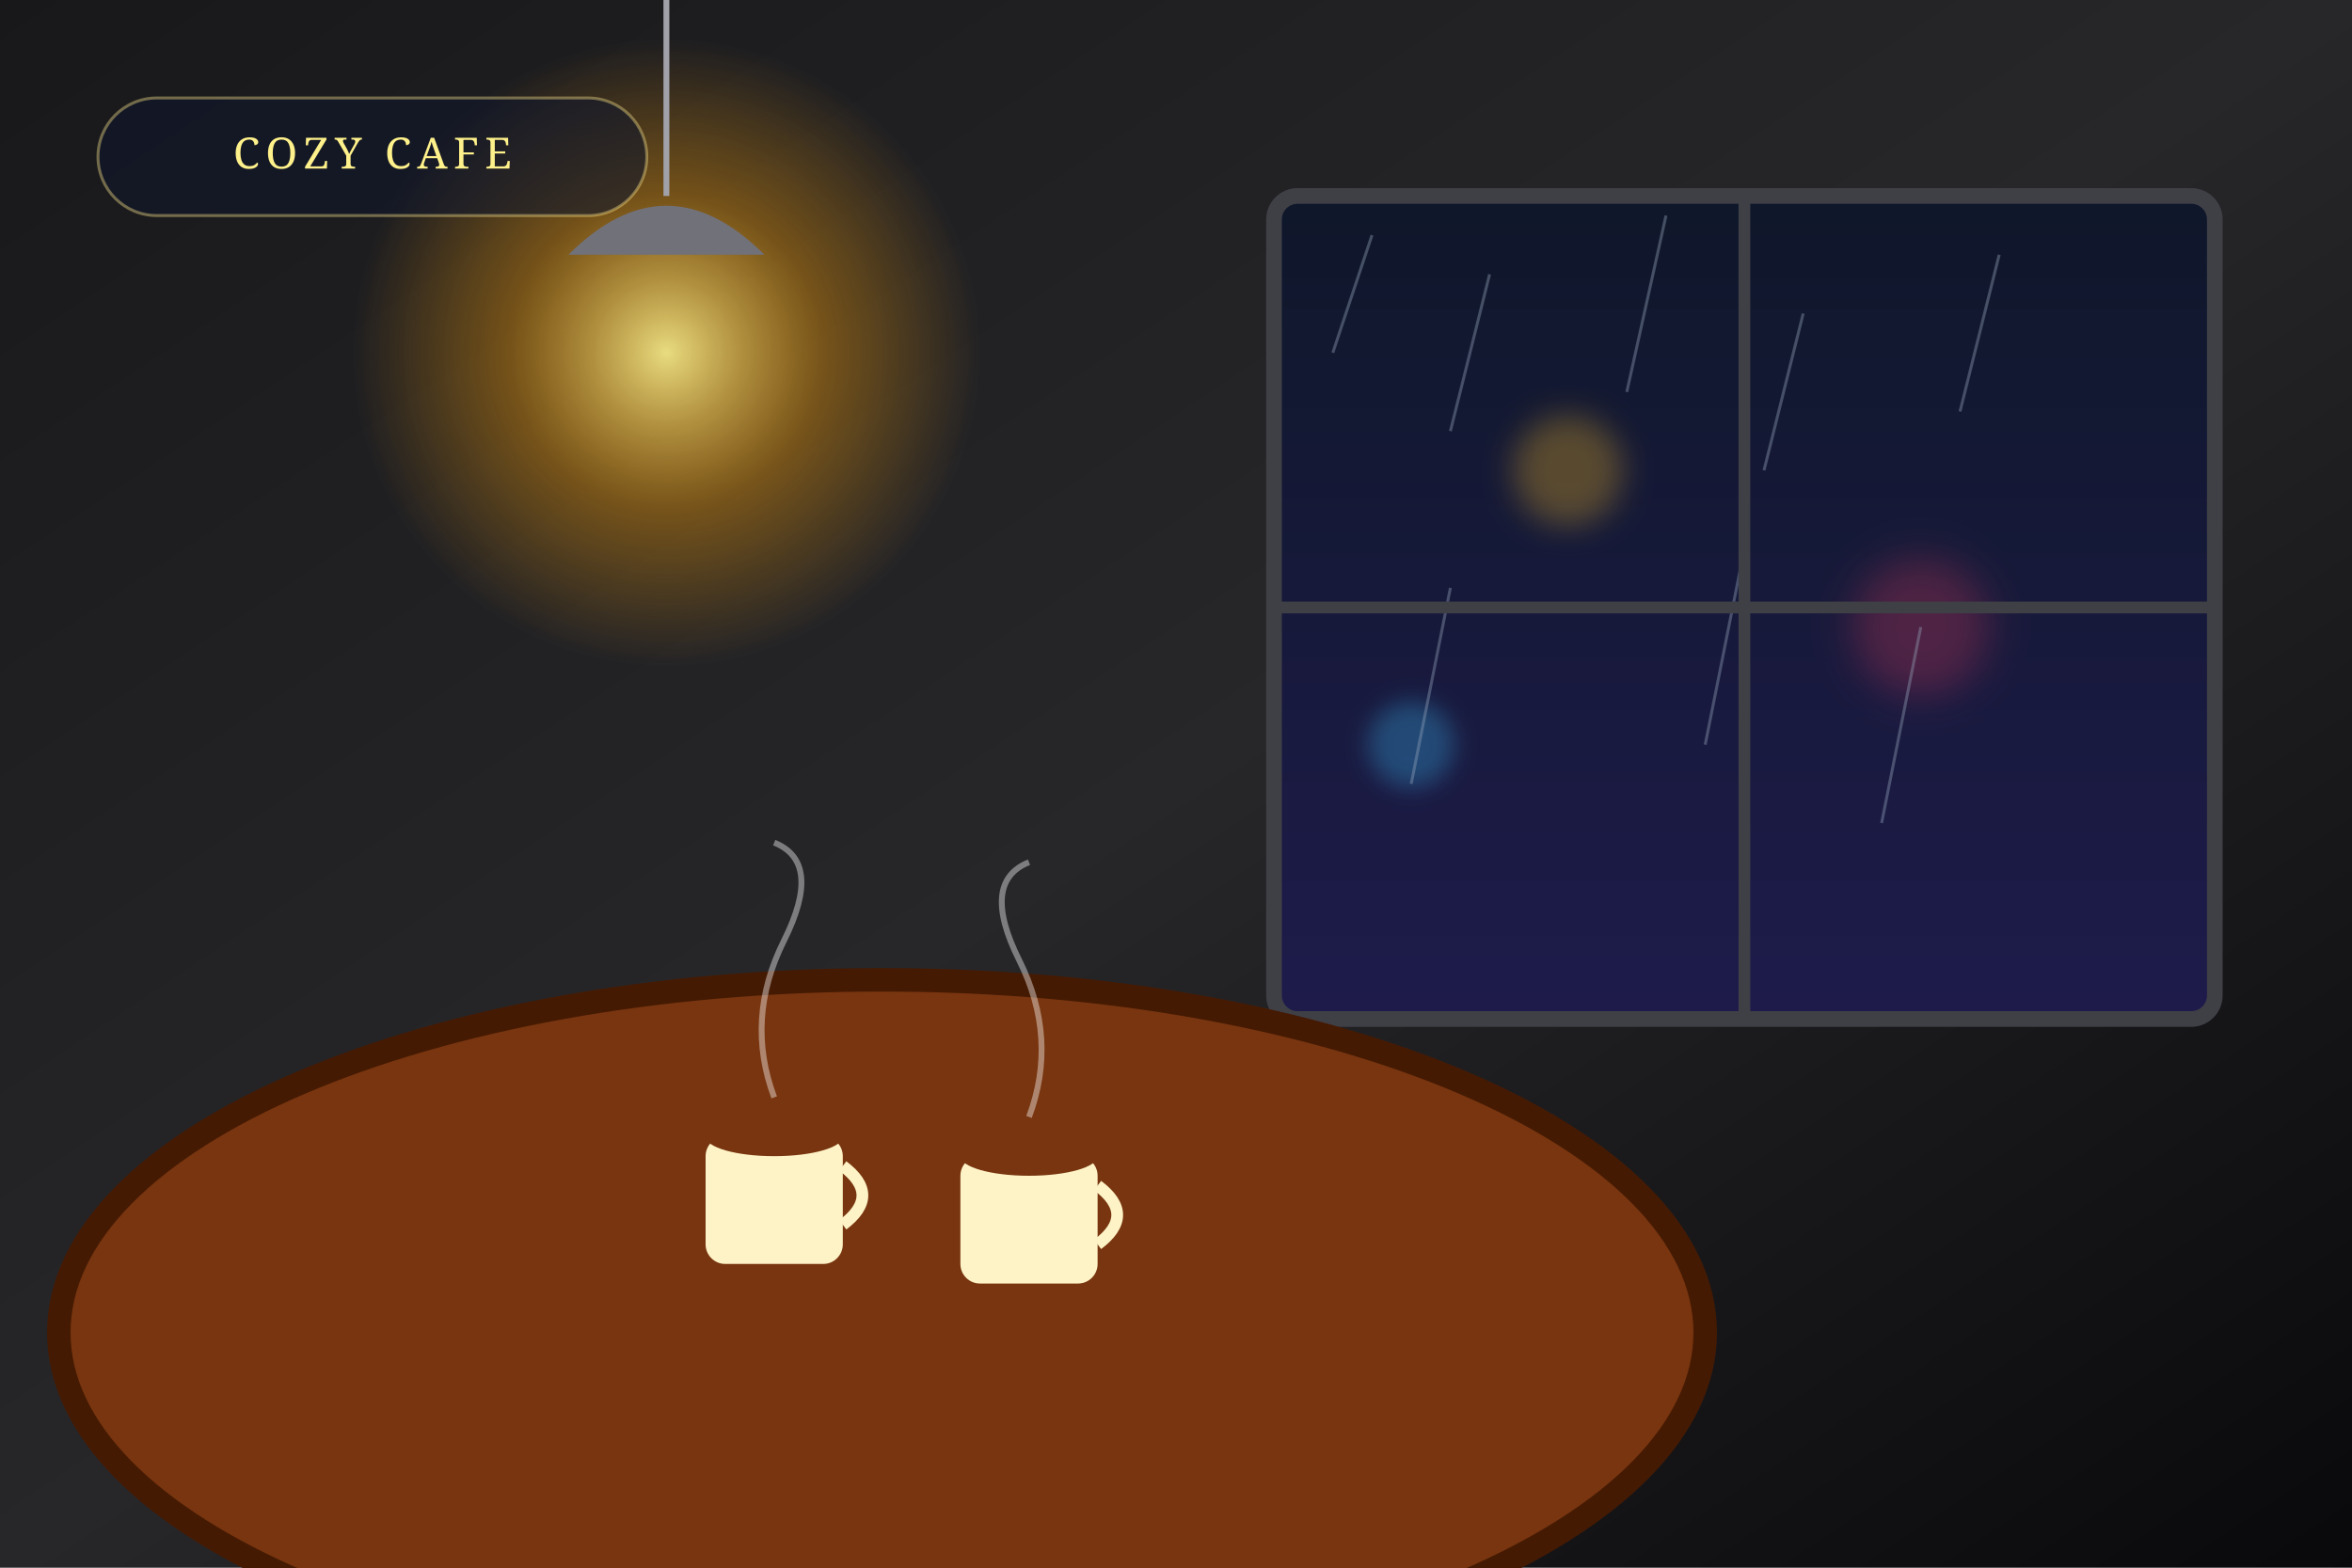
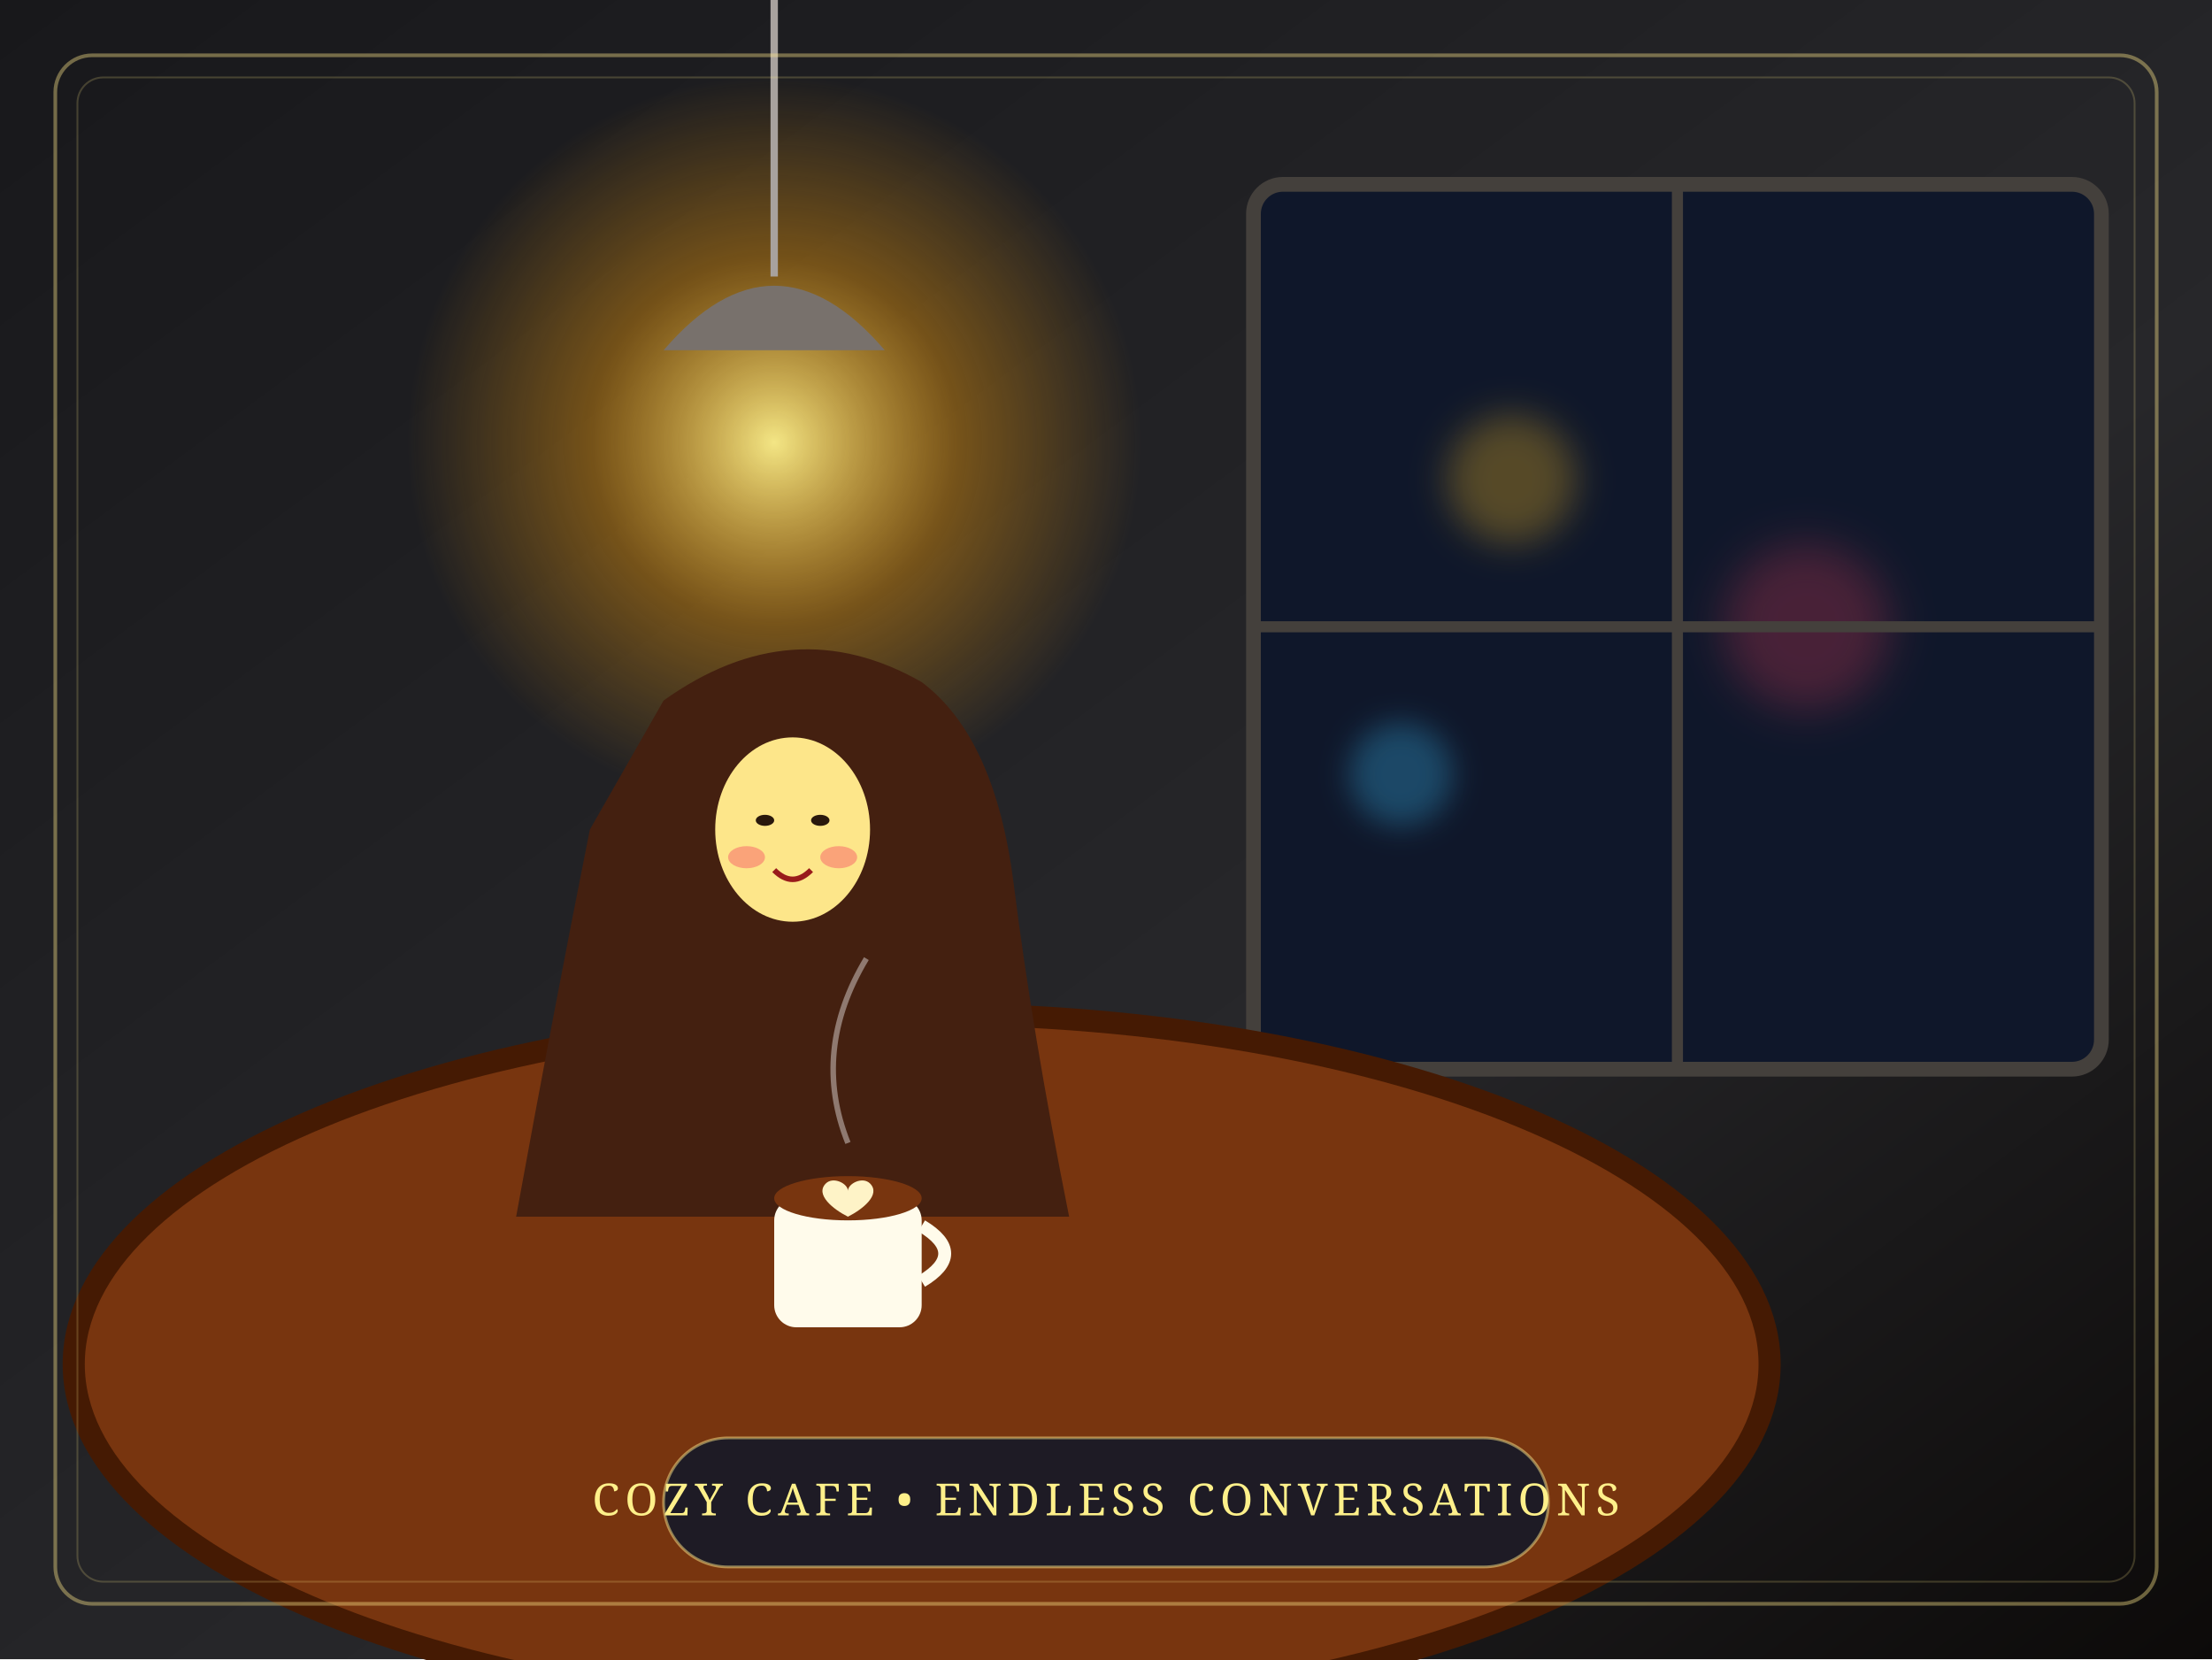
- <svg xmlns="http://www.w3.org/2000/svg" viewBox="0 0 1200 800" width="1200" height="800">
+ <svg xmlns="http://www.w3.org/2000/svg" viewBox="0 0 1200 900" width="1200" height="900">
  <defs>
-     <linearGradient id="cafeBg" x1="0" y1="0" x2="1" y2="1">
+     <linearGradient id="cafeBg2" x1="0" y1="0" x2="1" y2="1">
      <stop offset="0%" stop-color="#18181b" />
-       <stop offset="50%" stop-color="#27272a" />
-       <stop offset="100%" stop-color="#09090b" />
+       <stop offset="60%" stop-color="#27272a" />
+       <stop offset="100%" stop-color="#0c0a09" />
    </linearGradient>
-     <radialGradient id="lampGlow" cx="50%" cy="50%" r="50%">
-       <stop offset="0%" stop-color="#fef08a" stop-opacity="0.9" />
+     <radialGradient id="lampGlow2" cx="50%" cy="50%" r="50%">
+       <stop offset="0%" stop-color="#fef08a" stop-opacity="0.95" />
      <stop offset="50%" stop-color="#f59e0b" stop-opacity="0.4" />
      <stop offset="100%" stop-color="#f59e0b" stop-opacity="0" />
    </radialGradient>
-     <linearGradient id="windowNight" x1="0" y1="0" x2="0" y2="1">
-       <stop offset="0%" stop-color="#0f172a" />
-       <stop offset="100%" stop-color="#1e1b4b" />
-     </linearGradient>
  </defs>
-   <rect width="1200" height="800" fill="url(#cafeBg)" />
-   <rect x="650" y="100" width="480" height="420" rx="12" fill="url(#windowNight)" stroke="#3f3f46" stroke-width="8" />
-   <circle cx="800" cy="240" r="28" fill="#fbbf24" opacity="0.3" filter="blur(8px)" />
-   <circle cx="980" cy="320" r="35" fill="#f43f5e" opacity="0.25" filter="blur(10px)" />
-   <circle cx="720" cy="380" r="22" fill="#38bdf8" opacity="0.3" filter="blur(6px)" />
-   <path d="M 700 120 L 680 180 M 760 140 L 740 220 M 850 110 L 830 200 M 920 160 L 900 240 M 1020 130 L 1000 210 M 740 300 L 720 400 M 890 280 L 870 380 M 980 320 L 960 420" stroke="#94a3b8" stroke-width="1.5" opacity="0.4" />
-   <line x1="890" y1="100" x2="890" y2="520" stroke="#3f3f46" stroke-width="6" />
-   <line x1="650" y1="310" x2="1130" y2="310" stroke="#3f3f46" stroke-width="6" />
-   <circle cx="340" cy="180" r="160" fill="url(#lampGlow)" />
-   <path d="M340 0 L 340 100" stroke="#a1a1aa" stroke-width="3" />
-   <path d="M290 130 Q 340 80 390 130 Z" fill="#71717a" />
-   <ellipse cx="450" cy="680" rx="420" ry="180" fill="#78350f" stroke="#451a03" stroke-width="12" />
-   <rect x="360" y="580" width="70" height="65" rx="10" fill="#fef3c7" />
-   <ellipse cx="395" cy="580" rx="35" ry="10" fill="#78350f" />
-   <path d="M 430 595 Q 450 610 430 625" fill="none" stroke="#fef3c7" stroke-width="6" />
-   <rect x="490" y="590" width="70" height="65" rx="10" fill="#fef3c7" />
-   <ellipse cx="525" cy="590" rx="35" ry="10" fill="#78350f" />
-   <path d="M 560 605 Q 580 620 560 635" fill="none" stroke="#fef3c7" stroke-width="6" />
-   <path d="M 395 560 Q 380 520 400 480 T 395 430" fill="none" stroke="#fff" stroke-width="3" opacity="0.4" />
-   <path d="M 525 570 Q 540 530 520 490 T 525 440" fill="none" stroke="#fff" stroke-width="3" opacity="0.4" />
-   <rect x="50" y="50" width="280" height="60" rx="30" fill="rgba(15, 23, 42, 0.6)" stroke="rgba(253, 230, 138, 0.4)" stroke-width="1.5" />
-   <text x="190" y="86" fill="#fef08a" font-family="serif" font-size="22" font-weight="300" text-anchor="middle" letter-spacing="3">COZY CAFE</text>
+   <rect width="1200" height="900" fill="url(#cafeBg2)" />
+   <rect x="680" y="100" width="460" height="480" rx="16" fill="#0f172a" stroke="#44403c" stroke-width="8" />
+   <circle cx="820" cy="260" r="35" fill="#fbbf24" opacity="0.3" filter="blur(10px)" />
+   <circle cx="980" cy="340" r="45" fill="#f43f5e" opacity="0.25" filter="blur(12px)" />
+   <circle cx="760" cy="420" r="28" fill="#38bdf8" opacity="0.3" filter="blur(8px)" />
+   <line x1="910" y1="100" x2="910" y2="580" stroke="#44403c" stroke-width="6" />
+   <line x1="680" y1="340" x2="1140" y2="340" stroke="#44403c" stroke-width="6" />
+   <circle cx="420" cy="240" r="200" fill="url(#lampGlow2)" />
+   <path d="M420 0 L 420 150" stroke="#a8a29e" stroke-width="4" />
+   <path d="M360 190 Q 420 120 480 190 Z" fill="#78716c" />
+   <ellipse cx="500" cy="740" rx="460" ry="190" fill="#78350f" stroke="#451a03" stroke-width="12" />
+   <path d="M 360 380 Q 430 330 500 370 Q 540 400 550 480 Q 560 560 580 660 L 280 660 Q 300 550 320 450 Z" fill="#442010" />
+   <ellipse cx="430" cy="450" rx="42" ry="50" fill="#fde68a" />
+   <ellipse cx="415" cy="445" rx="5" ry="3" fill="#29180c" />
+   <ellipse cx="445" cy="445" rx="5" ry="3" fill="#29180c" />
+   <ellipse cx="405" cy="465" rx="10" ry="6" fill="#f43f5e" opacity="0.4" />
+   <ellipse cx="455" cy="465" rx="10" ry="6" fill="#f43f5e" opacity="0.4" />
+   <path d="M 420 472 Q 430 482 440 472" stroke="#991b1b" stroke-width="3" fill="none" />
+   <rect x="420" y="650" width="80" height="70" rx="12" fill="#fffbeb" />
+   <ellipse cx="460" cy="650" rx="40" ry="12" fill="#78350f" />
+   <path d="M 460 646 C 460 642, 452 638, 448 642 C 442 648, 452 656, 460 660 C 468 656, 478 648, 472 642 C 468 638, 460 642, 460 646 Z" fill="#fef3c7" />
+   <path d="M 500 665 Q 525 680 500 695" fill="none" stroke="#fffbeb" stroke-width="7" />
+   <path d="M 460 620 Q 440 570 470 520" fill="none" stroke="#fff" stroke-width="3" opacity="0.4" />
+   <rect x="30" y="30" width="1140" height="840" rx="20" fill="none" stroke="rgba(253, 230, 138, 0.4)" stroke-width="2" />
+   <rect x="42" y="42" width="1116" height="816" rx="14" fill="none" stroke="rgba(253, 230, 138, 0.2)" stroke-width="1" />
+   <rect x="360" y="780" width="480" height="70" rx="35" fill="rgba(15, 23, 42, 0.85)" stroke="rgba(253, 230, 138, 0.5)" stroke-width="1.5" />
+   <text x="600" y="822" fill="#fef08a" font-family="serif" font-size="24" font-weight="300" text-anchor="middle" letter-spacing="3">COZY CAFE • ENDLESS CONVERSATIONS</text>
</svg>
